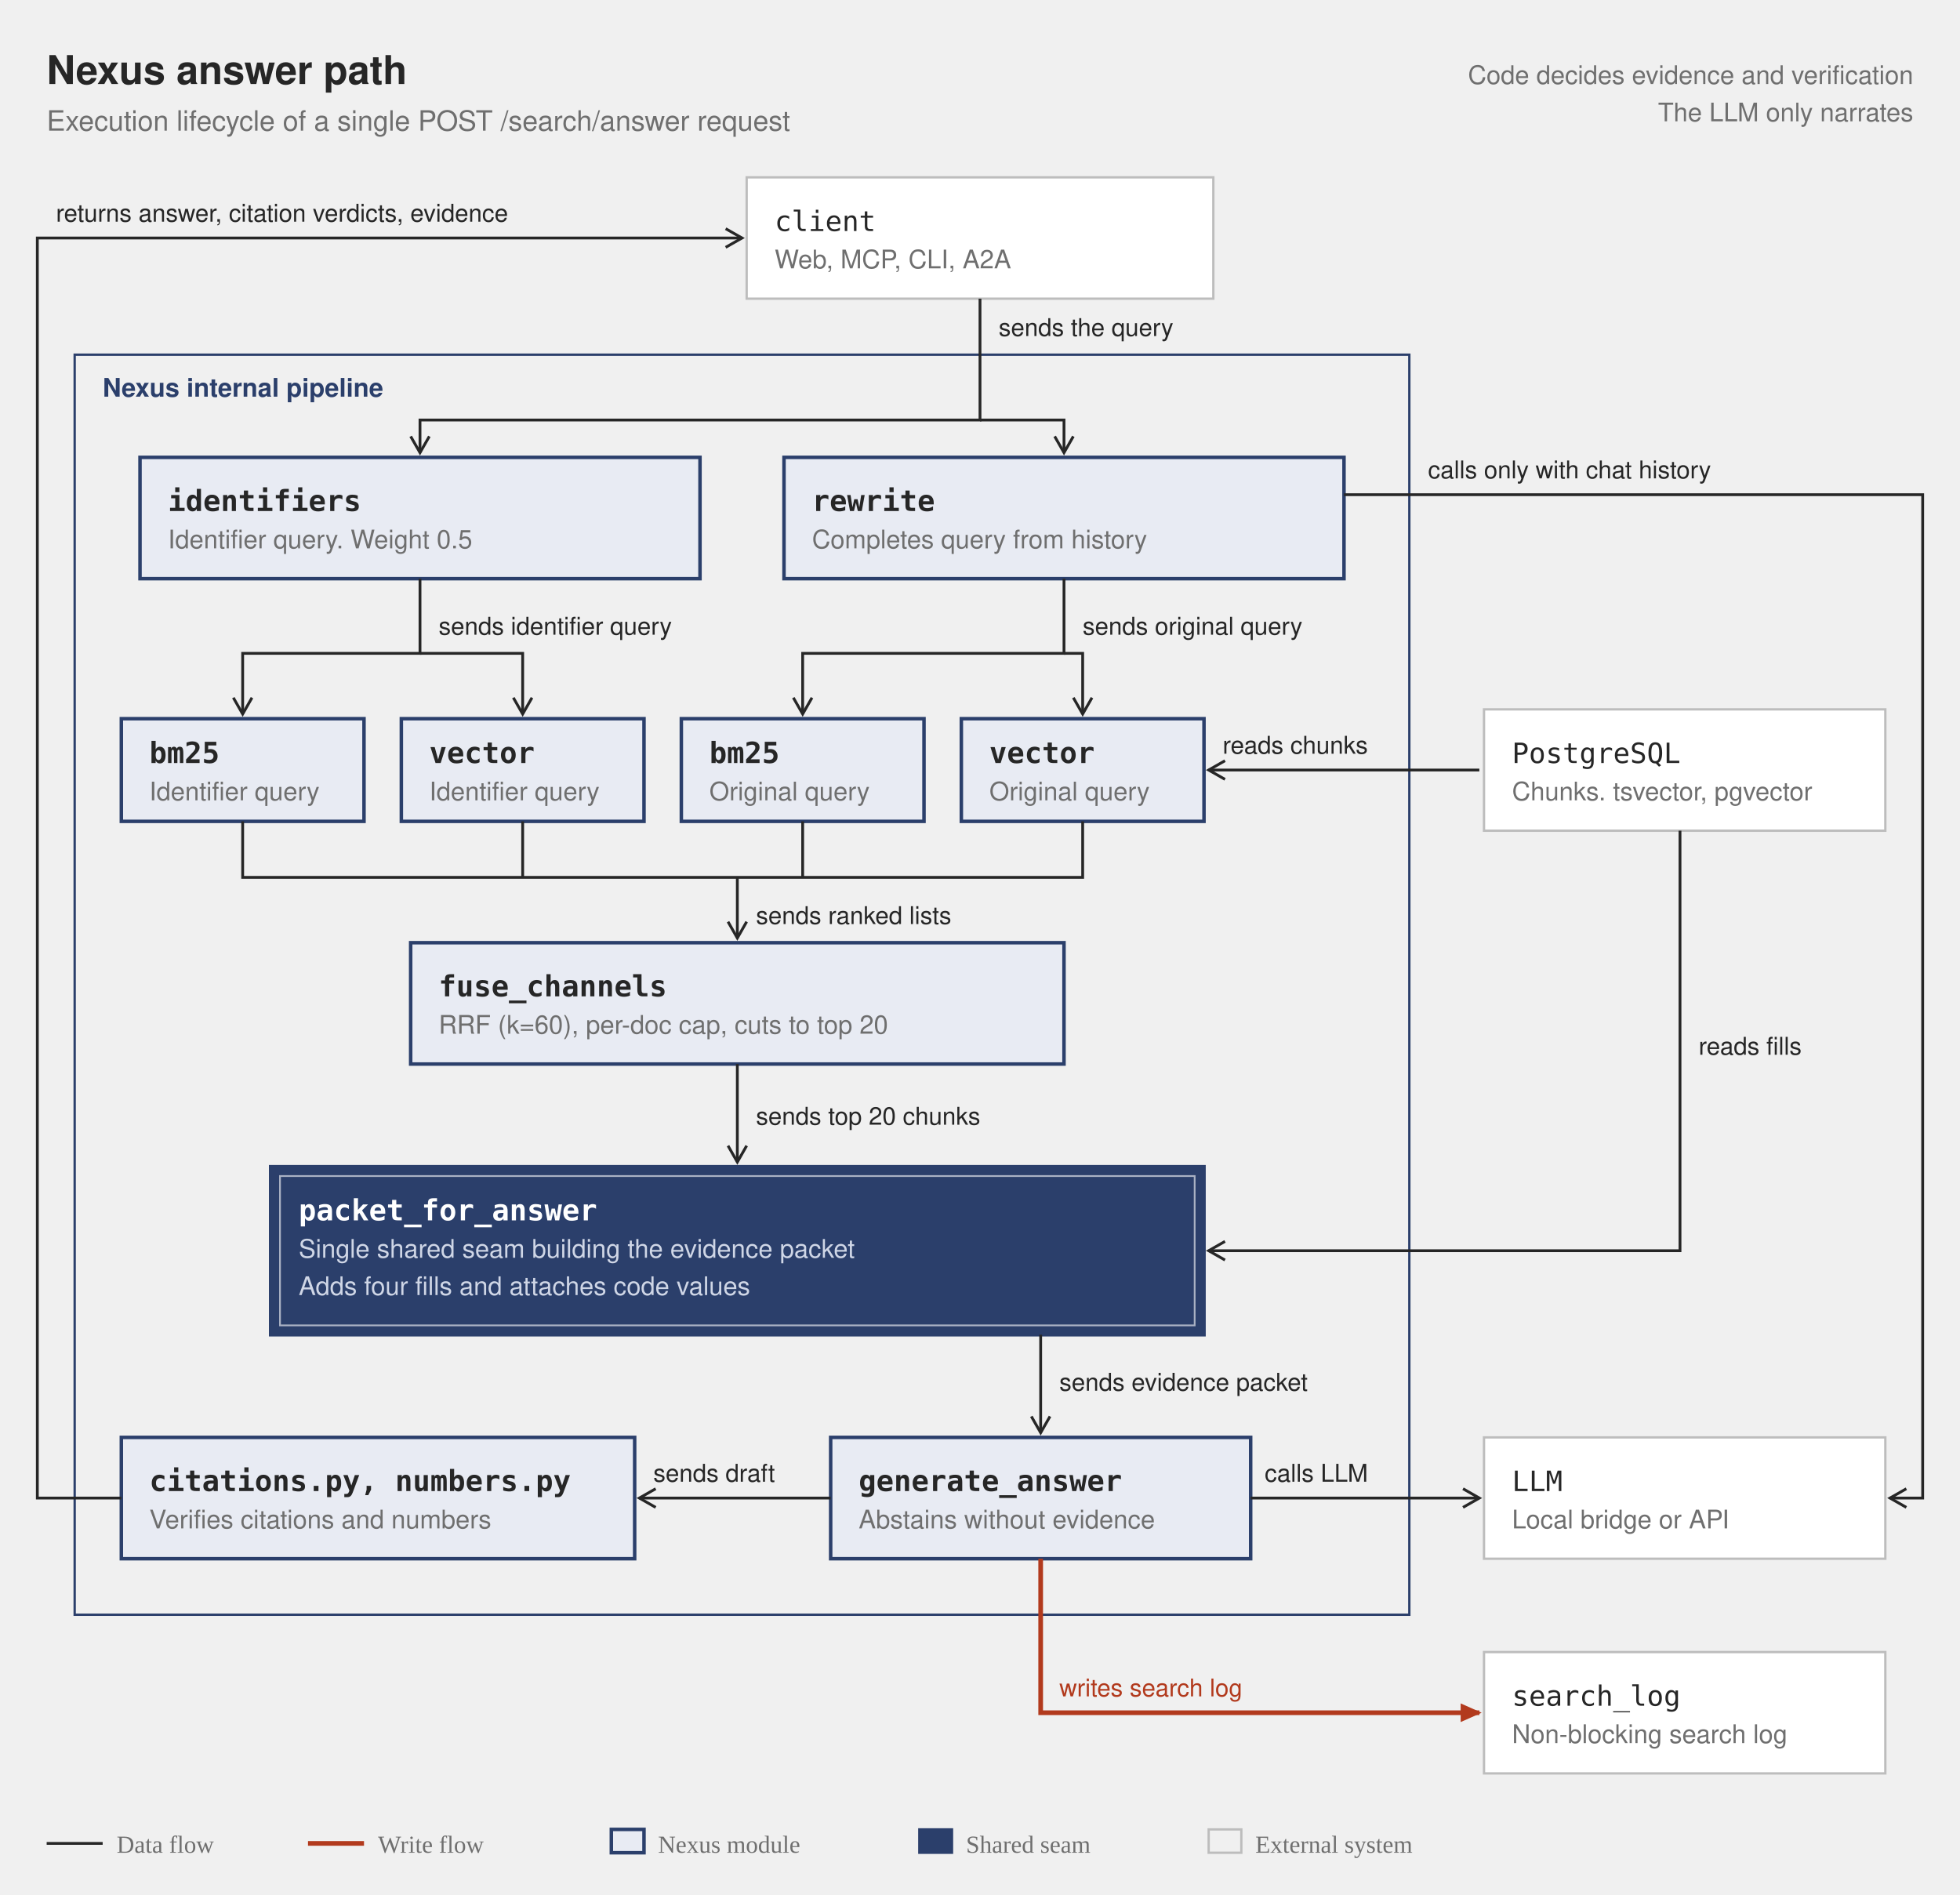
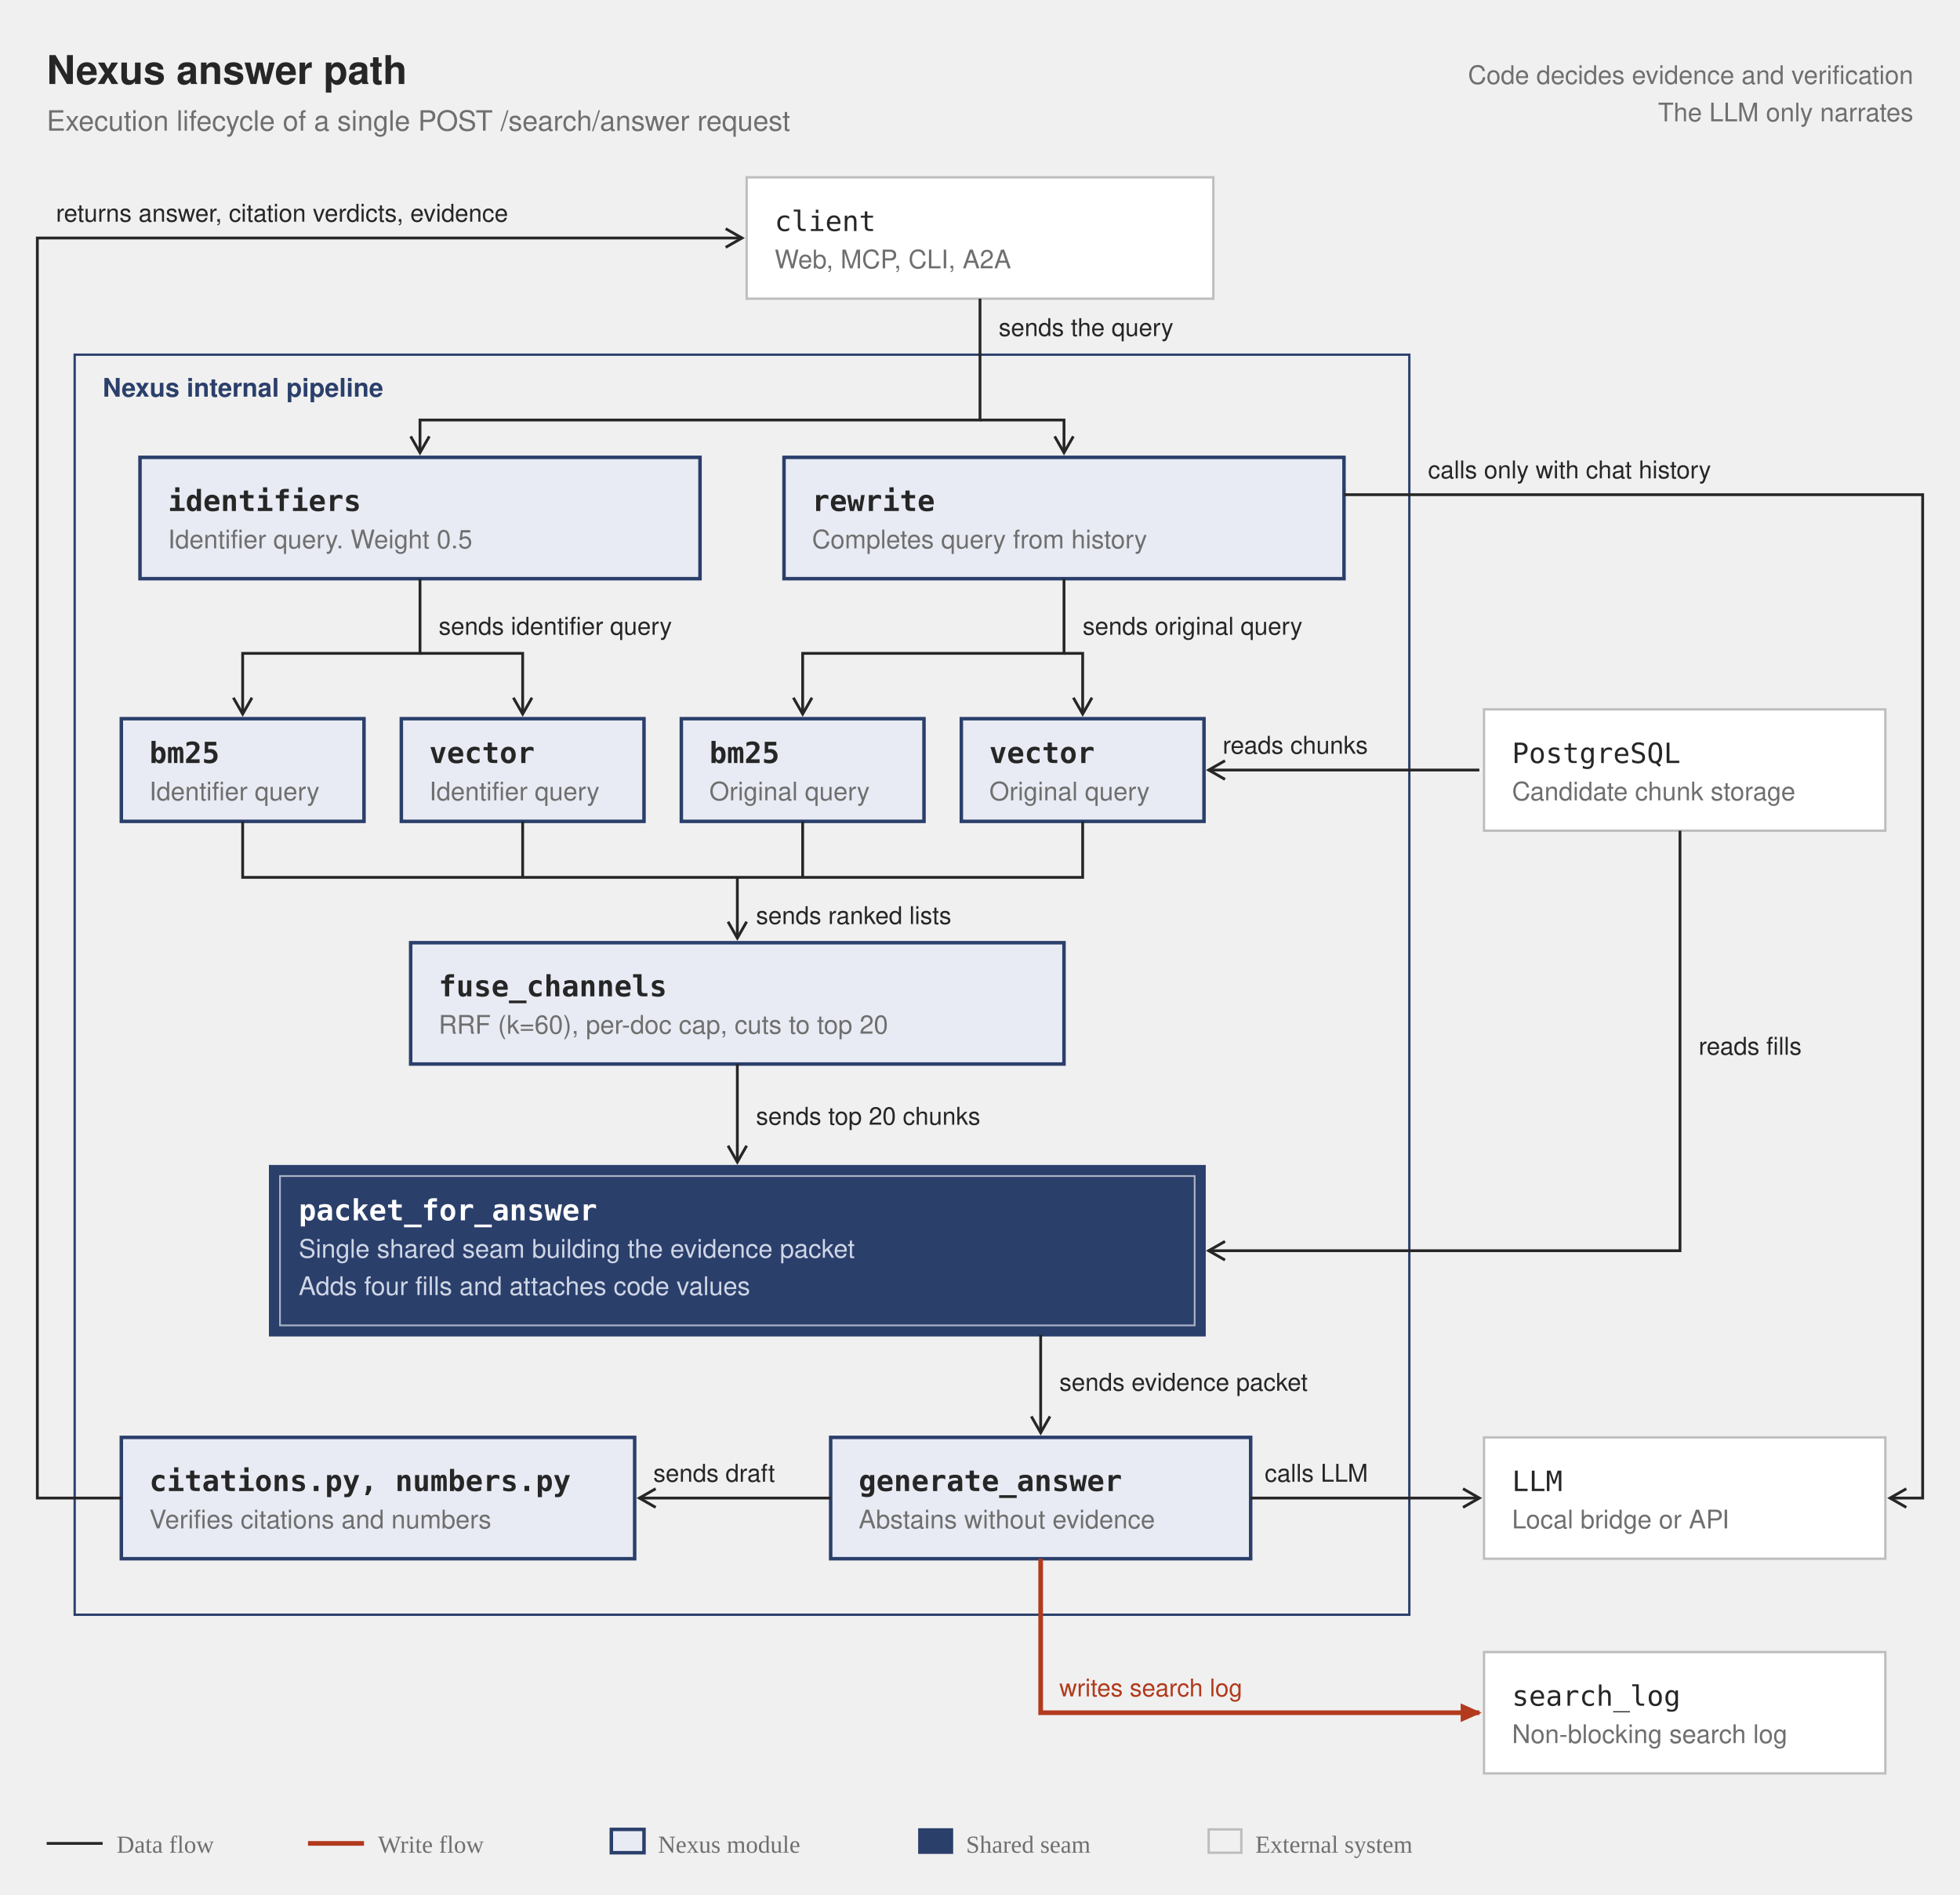
<svg xmlns="http://www.w3.org/2000/svg" width="840" height="812" viewBox="0 0 840 812" role="img" aria-label="Execution lifecycle of a single POST /search/answer request">
  <defs>
    <marker id="data" markerUnits="userSpaceOnUse" markerWidth="10" markerHeight="10" refX="8" refY="5" orient="auto">
      <path d="M1,1 L8,5 L1,9" fill="none" stroke="#262626" stroke-width="1.2" />
    </marker>
    <marker id="cmd" markerUnits="userSpaceOnUse" markerWidth="10" markerHeight="10" refX="8" refY="5" orient="auto">
      <path d="M0,1 L9,5 L0,9 Z" fill="#b23a1d" />
    </marker>
  </defs>
  <g font-family="'Helvetica Neue', Helvetica, Arial, 'Apple SD Gothic Neo', 'Malgun Gothic', 'Noto Sans KR', 'Noto Sans CJK KR', sans-serif" fill="#262626">
    <text x="20" y="36" font-size="17" font-weight="700">Nexus answer path</text>
    <text x="20" y="56" font-size="12" fill="#6f6f6f">Execution lifecycle of a single POST /search/answer request</text>
    <text x="820" y="36" font-size="11" fill="#6f6f6f" text-anchor="end">Code decides evidence and verification</text>
    <text x="820" y="52" font-size="11" fill="#6f6f6f" text-anchor="end">The LLM only narrates</text>
    <rect x="320" y="76" width="200" height="52" fill="#ffffff" stroke="#bdbdbd" />
    <text x="332" y="99" font-size="12" font-family="Menlo, Consolas, 'DejaVu Sans Mono', monospace">client</text>
    <text x="332" y="115" font-size="11" fill="#6f6f6f">Web, MCP, CLI, A2A</text>
    <rect x="32" y="152" width="572" height="540" fill="none" stroke="#2b3f6b" />
    <text x="44" y="170" font-size="11" fill="#2b3f6b" font-weight="700">Nexus internal pipeline</text>
    <rect x="60" y="196" width="240" height="52" fill="#e8ebf3" stroke="#2b3f6b" stroke-width="1.5" />
    <text x="72" y="219" font-size="12.5" font-weight="700" font-family="Menlo, Consolas, 'DejaVu Sans Mono', monospace">identifiers</text>
    <text x="72" y="235" font-size="11" fill="#6f6f6f">Identifier query. Weight 0.5</text>
    <rect x="336" y="196" width="240" height="52" fill="#e8ebf3" stroke="#2b3f6b" stroke-width="1.5" />
    <text x="348" y="219" font-size="12.5" font-weight="700" font-family="Menlo, Consolas, 'DejaVu Sans Mono', monospace">rewrite</text>
    <text x="348" y="235" font-size="11" fill="#6f6f6f">Completes query from history</text>
    <rect x="52" y="308" width="104" height="44" fill="#e8ebf3" stroke="#2b3f6b" stroke-width="1.5" />
    <text x="64" y="327" font-size="12.5" font-weight="700" font-family="Menlo, Consolas, 'DejaVu Sans Mono', monospace">bm25</text>
    <text x="64" y="343" font-size="11" fill="#6f6f6f">Identifier query</text>
    <rect x="172" y="308" width="104" height="44" fill="#e8ebf3" stroke="#2b3f6b" stroke-width="1.5" />
    <text x="184" y="327" font-size="12.5" font-weight="700" font-family="Menlo, Consolas, 'DejaVu Sans Mono', monospace">vector</text>
    <text x="184" y="343" font-size="11" fill="#6f6f6f">Identifier query</text>
    <rect x="292" y="308" width="104" height="44" fill="#e8ebf3" stroke="#2b3f6b" stroke-width="1.5" />
    <text x="304" y="327" font-size="12.5" font-weight="700" font-family="Menlo, Consolas, 'DejaVu Sans Mono', monospace">bm25</text>
    <text x="304" y="343" font-size="11" fill="#6f6f6f">Original query</text>
    <rect x="412" y="308" width="104" height="44" fill="#e8ebf3" stroke="#2b3f6b" stroke-width="1.5" />
    <text x="424" y="327" font-size="12.5" font-weight="700" font-family="Menlo, Consolas, 'DejaVu Sans Mono', monospace">vector</text>
    <text x="424" y="343" font-size="11" fill="#6f6f6f">Original query</text>
    <rect x="176" y="404" width="280" height="52" fill="#e8ebf3" stroke="#2b3f6b" stroke-width="1.5" />
    <text x="188" y="427" font-size="12.5" font-weight="700" font-family="Menlo, Consolas, 'DejaVu Sans Mono', monospace">fuse_channels</text>
    <text x="188" y="443" font-size="11" fill="#6f6f6f">RRF (k=60), per-doc cap, cuts to top 20</text>
    <rect x="116" y="500" width="400" height="72" fill="#2b3f6b" stroke="#2b3f6b" stroke-width="1.5" />
    <rect x="120" y="504" width="392" height="64" fill="none" stroke="#ffffff" stroke-width="0.75" stroke-opacity="0.6" />
    <text x="128" y="523" font-size="12.5" fill="#ffffff" font-weight="700" font-family="Menlo, Consolas, 'DejaVu Sans Mono', monospace">packet_for_answer</text>
    <text x="128" y="539" font-size="11" fill="#cfd6e6">Single shared seam building the evidence packet</text>
    <text x="128" y="555" font-size="11" fill="#cfd6e6">Adds four fills and attaches code values</text>
    <rect x="52" y="616" width="220" height="52" fill="#e8ebf3" stroke="#2b3f6b" stroke-width="1.5" />
    <text x="64" y="639" font-size="12.5" font-weight="700" font-family="Menlo, Consolas, 'DejaVu Sans Mono', monospace">citations.py, numbers.py</text>
    <text x="64" y="655" font-size="11" fill="#6f6f6f">Verifies citations and numbers</text>
    <rect x="356" y="616" width="180" height="52" fill="#e8ebf3" stroke="#2b3f6b" stroke-width="1.5" />
    <text x="368" y="639" font-size="12.5" font-weight="700" font-family="Menlo, Consolas, 'DejaVu Sans Mono', monospace">generate_answer</text>
    <text x="368" y="655" font-size="11" fill="#6f6f6f">Abstains without evidence</text>
    <rect x="636" y="304" width="172" height="52" fill="#ffffff" stroke="#bdbdbd" />
    <text x="648" y="327" font-size="12" font-family="Menlo, Consolas, 'DejaVu Sans Mono', monospace">PostgreSQL</text>
-     <text x="648" y="343" font-size="11" fill="#6f6f6f">Chunks. tsvector, pgvector</text>
+     <text x="648" y="343" font-size="11" fill="#6f6f6f">Candidate chunk storage</text>
    <rect x="636" y="616" width="172" height="52" fill="#ffffff" stroke="#bdbdbd" />
    <text x="648" y="639" font-size="12" font-family="Menlo, Consolas, 'DejaVu Sans Mono', monospace">LLM</text>
    <text x="648" y="655" font-size="11" fill="#6f6f6f">Local bridge or API</text>
    <rect x="636" y="708" width="172" height="52" fill="#ffffff" stroke="#bdbdbd" />
    <text x="648" y="731" font-size="12" font-family="Menlo, Consolas, 'DejaVu Sans Mono', monospace">search_log</text>
    <text x="648" y="747" font-size="11" fill="#6f6f6f">Non-blocking search log</text>
    <g fill="none" stroke="#262626" stroke-width="1.2">
      <path d="M420,128 V180 H180 V194" marker-end="url(#data)" />
      <path d="M420,180 H456 V194" marker-end="url(#data)" />
      <path d="M180,248 V280 H104 V306" marker-end="url(#data)" />
      <path d="M180,280 H224 V306" marker-end="url(#data)" />
      <path d="M456,248 V280 H344 V306" marker-end="url(#data)" />
      <path d="M456,280 H464 V306" marker-end="url(#data)" />
      <path d="M634,330 H518" marker-end="url(#data)" />
      <path d="M104,352 V376 H464 V352" />
      <path d="M224,352 V376" />
      <path d="M344,352 V376" />
      <path d="M316,376 V402" marker-end="url(#data)" />
      <path d="M316,456 V498" marker-end="url(#data)" />
      <path d="M720,356 V536 H518" marker-end="url(#data)" />
      <path d="M446,572 V614" marker-end="url(#data)" />
      <path d="M356,642 H274" marker-end="url(#data)" />
      <path d="M536,642 H634" marker-end="url(#data)" />
      <path d="M576,212 H824 V642 H810" marker-end="url(#data)" />
      <path d="M52,642 H16 V102 H318" marker-end="url(#data)" />
    </g>
    <g fill="none" stroke="#b23a1d" stroke-width="2">
      <path d="M446,668 V734 H634" marker-end="url(#cmd)" />
    </g>
    <g font-size="10.5" fill="#262626">
      <text x="428" y="144" font-size="10.5">sends the query</text>
      <text x="188" y="272" font-size="10.5">sends identifier query</text>
      <text x="464" y="272" font-size="10.5">sends original query</text>
      <text x="524" y="323" font-size="10.5">reads chunks</text>
      <text x="324" y="396" font-size="10.5">sends ranked lists</text>
      <text x="324" y="482" font-size="10.5">sends top 20 chunks</text>
      <text x="728" y="452" font-size="10.5">reads fills</text>
      <text x="454" y="596" font-size="10.5">sends evidence packet</text>
      <text x="280" y="635" font-size="10.5">sends draft</text>
      <text x="542" y="635" font-size="10.5">calls LLM</text>
      <text x="612" y="205" font-size="10.5">calls only with chat history</text>
      <text x="24" y="95" font-size="10.5">returns answer, citation verdicts, evidence</text>
    </g>
    <g font-size="10.5" fill="#b23a1d">
      <text x="454" y="727" font-size="10.5">writes search log</text>
    </g>
  </g>
  <g font-size="10.5" fill="#6f6f6f">
    <path d="M20,790 H44" fill="none" stroke="#262626" stroke-width="1.2" />
    <text x="50" y="794">Data flow</text>
    <path d="M132,790 H156" fill="none" stroke="#b23a1d" stroke-width="2" />
    <text x="162" y="794">Write flow</text>
    <rect x="262" y="784" width="14" height="10" fill="#e8ebf3" stroke="#2b3f6b" stroke-width="1.5" />
    <text x="282" y="794">Nexus module</text>
    <rect x="394" y="784" width="14" height="10" fill="#2b3f6b" stroke="#2b3f6b" />
    <text x="414" y="794">Shared seam</text>
    <rect x="518" y="784" width="14" height="10" fill="none" stroke="#bdbdbd" />
    <text x="538" y="794">External system</text>
  </g>
</svg>
